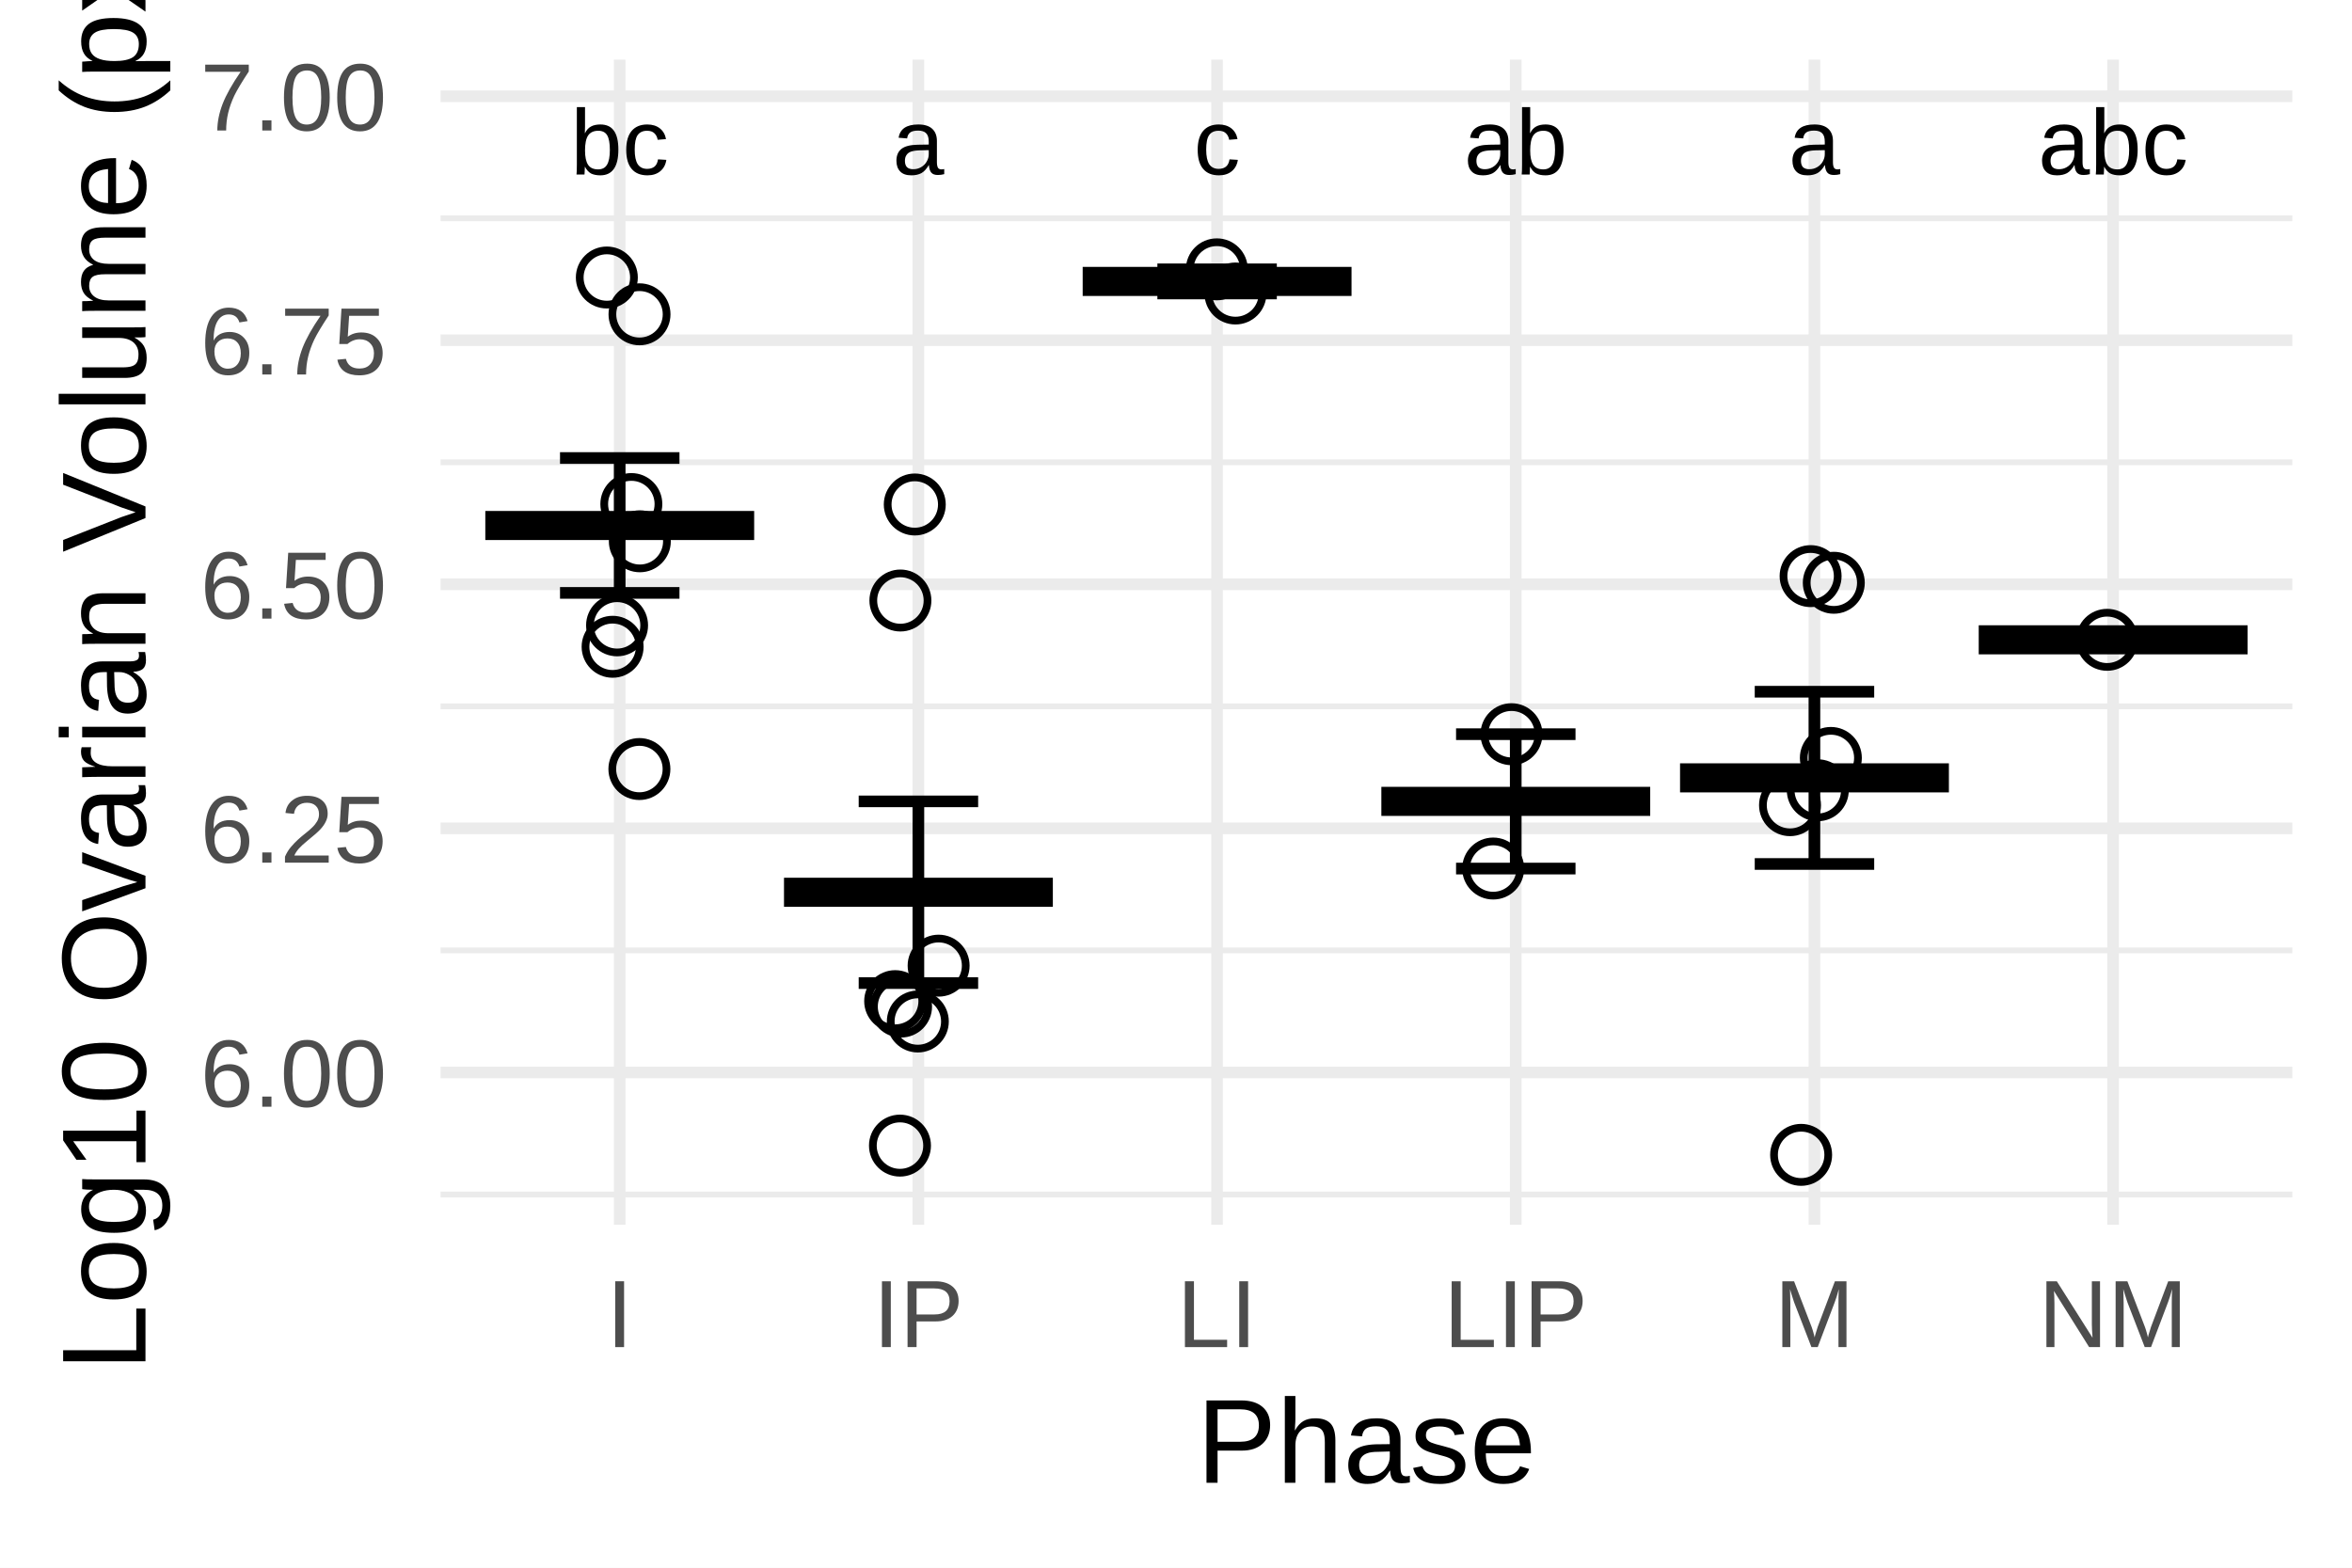
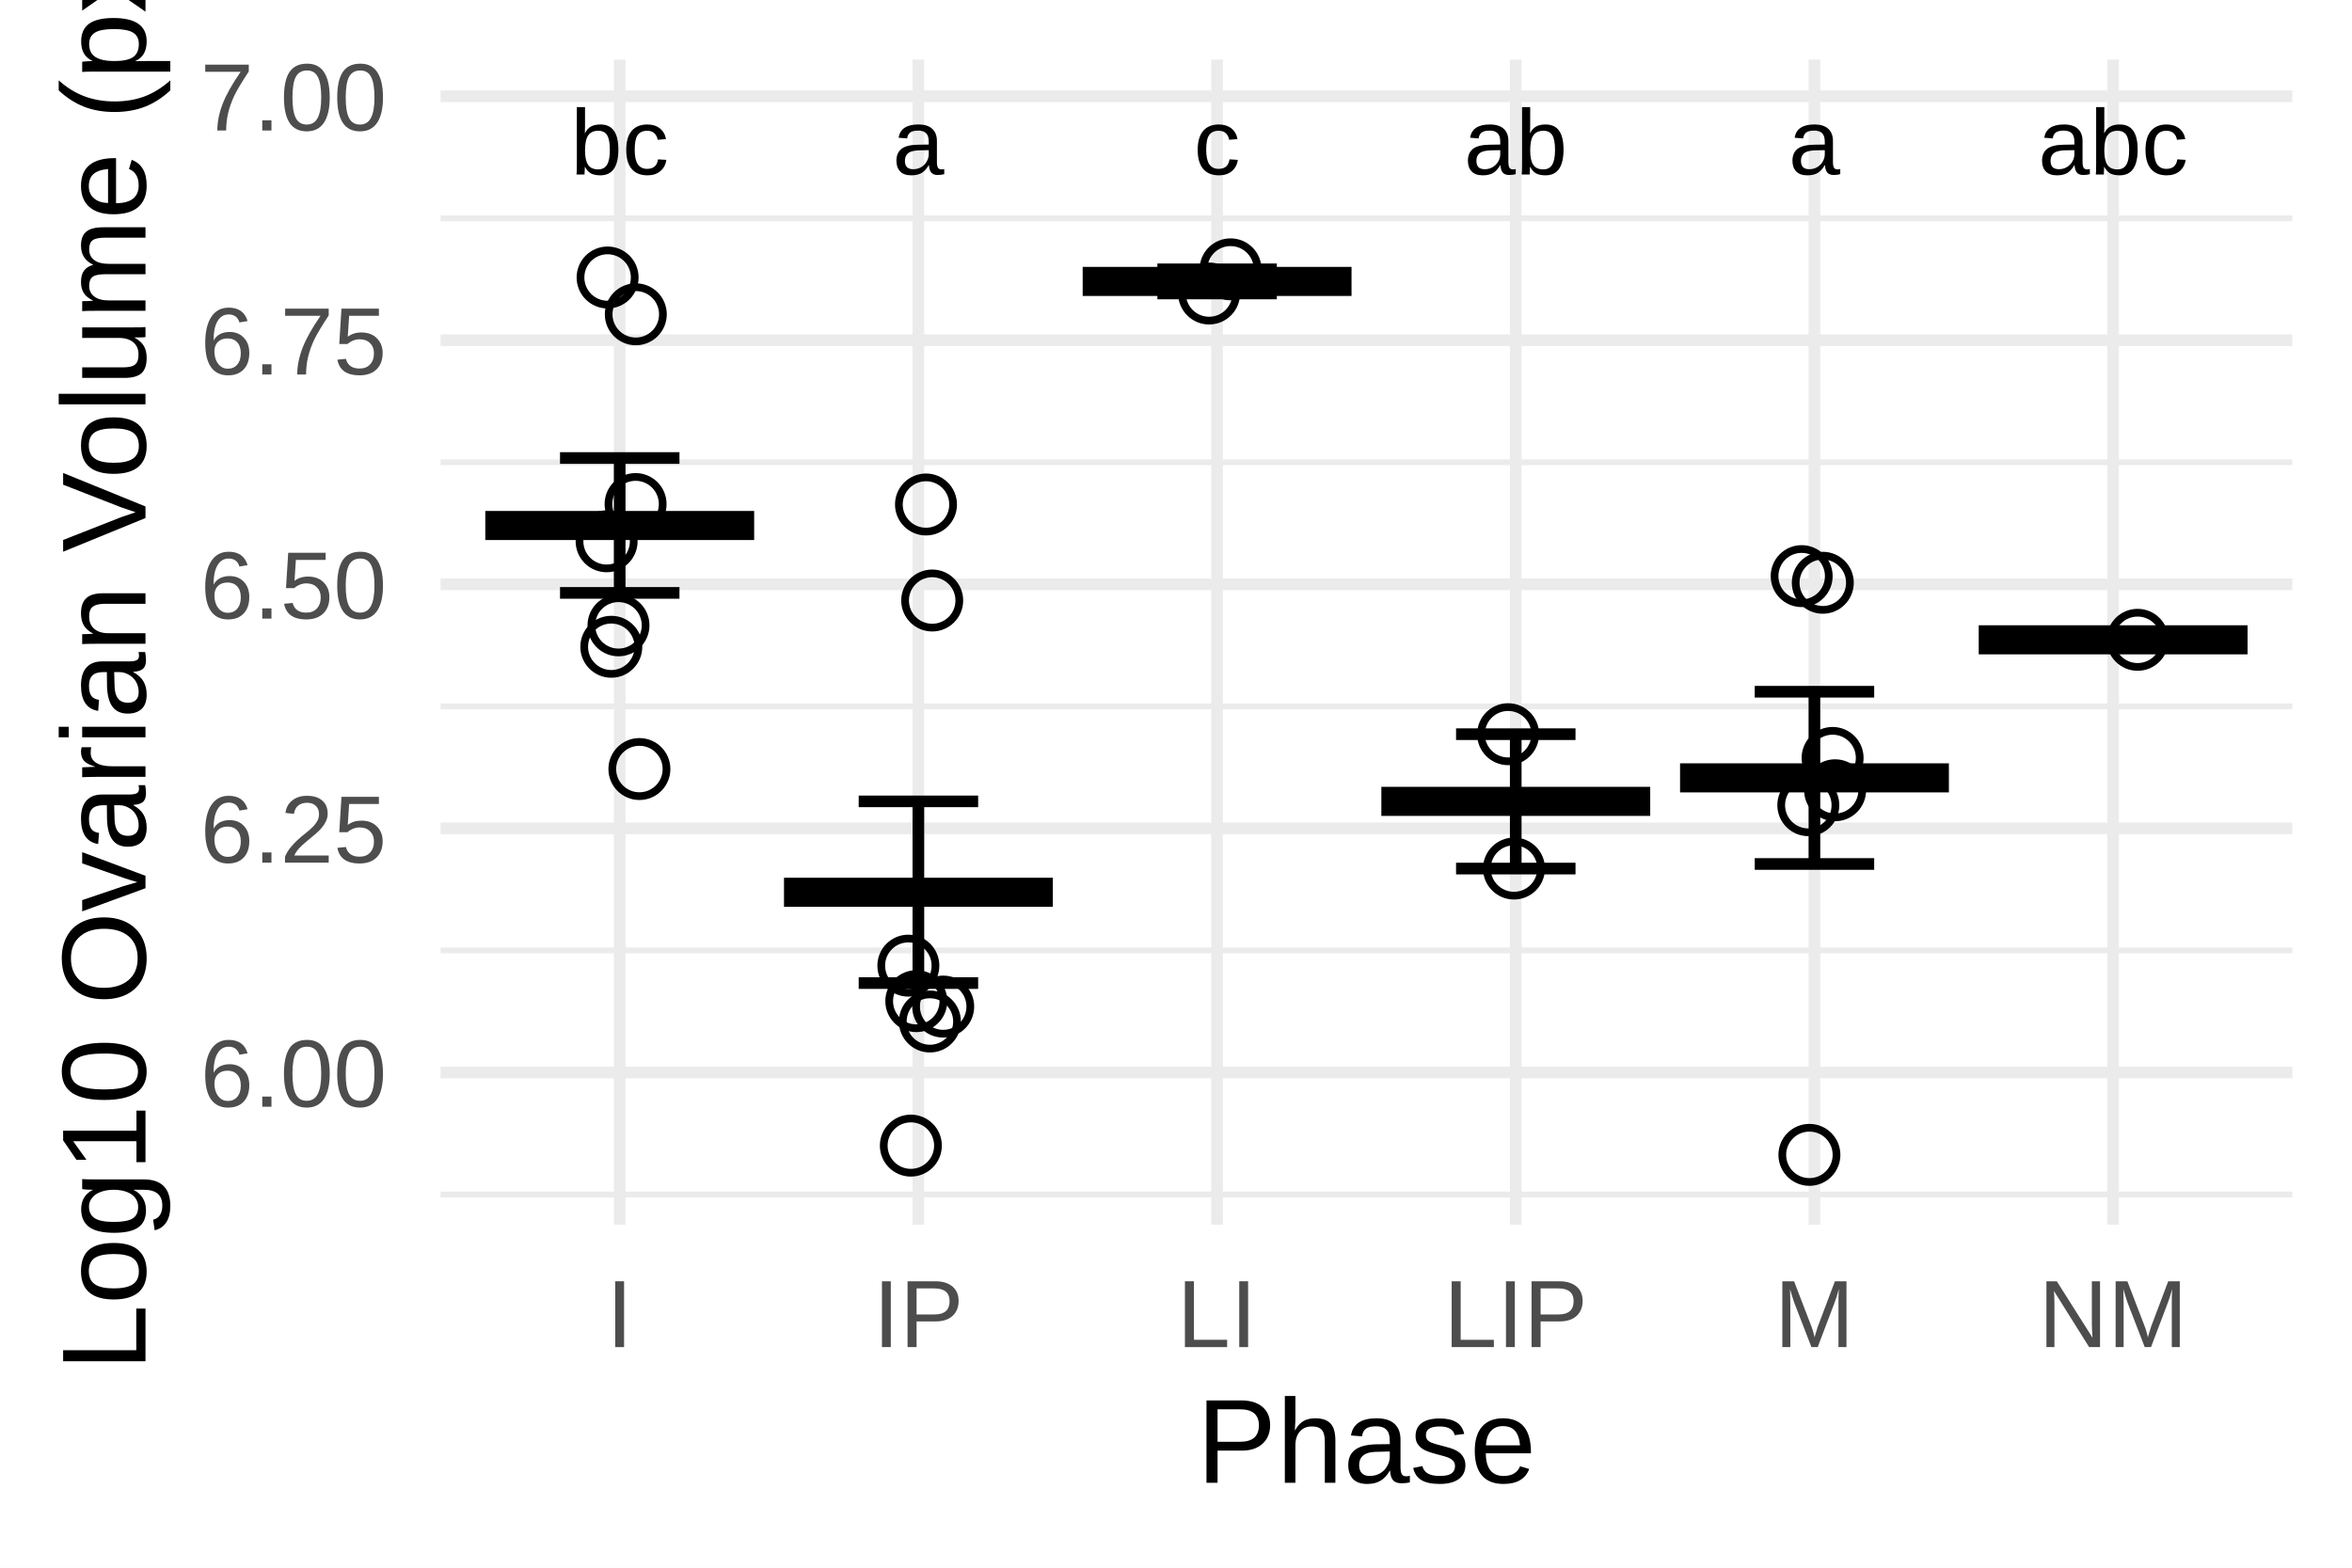
<svg xmlns="http://www.w3.org/2000/svg" width="216.00pt" height="144.00pt" viewBox="0 0 216.00 144.00">
  <g class="svglite">
    <defs>
      <style type="text/css">
    .svglite line, .svglite polyline, .svglite polygon, .svglite path, .svglite rect, .svglite circle {
      fill: none;
      stroke: #000000;
      stroke-linecap: round;
      stroke-linejoin: round;
      stroke-miterlimit: 10.00;
    }
    .svglite text {
      white-space: pre;
    }
    .svglite g.glyphgroup path {
      fill: inherit;
      stroke: none;
    }
  </style>
    </defs>
    <rect width="100%" height="100%" style="stroke: none; fill: #FFFFFF;" />
    <defs>
      <clipPath id="cpMC4wMHwyMTYuMDB8MC4wMHwxNDQuMDA=">
        <rect x="0.00" y="0.00" width="216.00" height="144.00" />
      </clipPath>
    </defs>
    <g clip-path="url(#cpMC4wMHwyMTYuMDB8MC4wMHwxNDQuMDA=)">
      <rect x="0.00" y="0.00" width="216.00" height="144.00" style="stroke-width: 1.07; stroke: none; fill: #FFFFFF;" />
    </g>
    <defs>
      <clipPath id="cpNDAuNDZ8MjEwLjUyfDUuNDh8MTEyLjUw">
        <rect x="40.46" y="5.48" width="170.07" height="107.02" />
      </clipPath>
    </defs>
    <g clip-path="url(#cpNDAuNDZ8MjEwLjUyfDUuNDh8MTEyLjUw)">
      <polyline points="40.46,109.72 210.52,109.72 " style="stroke-width: 0.53; stroke: #EBEBEB; stroke-linecap: butt;" />
      <polyline points="40.46,87.30 210.52,87.30 " style="stroke-width: 0.53; stroke: #EBEBEB; stroke-linecap: butt;" />
      <polyline points="40.46,64.88 210.52,64.88 " style="stroke-width: 0.53; stroke: #EBEBEB; stroke-linecap: butt;" />
      <polyline points="40.46,42.46 210.52,42.46 " style="stroke-width: 0.53; stroke: #EBEBEB; stroke-linecap: butt;" />
      <polyline points="40.46,20.05 210.52,20.05 " style="stroke-width: 0.53; stroke: #EBEBEB; stroke-linecap: butt;" />
      <polyline points="40.46,98.51 210.52,98.51 " style="stroke-width: 1.07; stroke: #EBEBEB; stroke-linecap: butt;" />
      <polyline points="40.46,76.09 210.52,76.09 " style="stroke-width: 1.07; stroke: #EBEBEB; stroke-linecap: butt;" />
      <polyline points="40.46,53.67 210.52,53.67 " style="stroke-width: 1.07; stroke: #EBEBEB; stroke-linecap: butt;" />
      <polyline points="40.46,31.25 210.52,31.25 " style="stroke-width: 1.07; stroke: #EBEBEB; stroke-linecap: butt;" />
      <polyline points="40.46,8.84 210.52,8.84 " style="stroke-width: 1.07; stroke: #EBEBEB; stroke-linecap: butt;" />
      <polyline points="56.91,112.50 56.91,5.48 " style="stroke-width: 1.07; stroke: #EBEBEB; stroke-linecap: butt;" />
      <polyline points="84.34,112.50 84.34,5.48 " style="stroke-width: 1.07; stroke: #EBEBEB; stroke-linecap: butt;" />
      <polyline points="111.77,112.50 111.77,5.48 " style="stroke-width: 1.07; stroke: #EBEBEB; stroke-linecap: butt;" />
      <polyline points="139.20,112.50 139.20,5.48 " style="stroke-width: 1.07; stroke: #EBEBEB; stroke-linecap: butt;" />
      <polyline points="166.63,112.50 166.63,5.48 " style="stroke-width: 1.07; stroke: #EBEBEB; stroke-linecap: butt;" />
      <polyline points="194.06,112.50 194.06,5.48 " style="stroke-width: 1.07; stroke: #EBEBEB; stroke-linecap: butt;" />
      <line x1="44.57" y1="48.27" x2="69.26" y2="48.27" style="stroke-width: 2.67; stroke-linecap: butt; stroke-linejoin: miter;" />
      <line x1="72.00" y1="81.96" x2="96.69" y2="81.96" style="stroke-width: 2.67; stroke-linecap: butt; stroke-linejoin: miter;" />
      <line x1="99.43" y1="25.85" x2="124.12" y2="25.85" style="stroke-width: 2.67; stroke-linecap: butt; stroke-linejoin: miter;" />
      <line x1="126.86" y1="73.61" x2="151.55" y2="73.61" style="stroke-width: 2.67; stroke-linecap: butt; stroke-linejoin: miter;" />
      <line x1="154.29" y1="71.45" x2="178.98" y2="71.45" style="stroke-width: 2.67; stroke-linecap: butt; stroke-linejoin: miter;" />
      <line x1="181.72" y1="58.77" x2="206.41" y2="58.77" style="stroke-width: 2.67; stroke-linecap: butt; stroke-linejoin: miter;" />
      <polyline points="51.43,42.07 62.40,42.07 " style="stroke-width: 1.07; stroke-linecap: butt;" />
      <polyline points="56.91,42.07 56.91,54.46 " style="stroke-width: 1.07; stroke-linecap: butt;" />
      <polyline points="51.43,54.46 62.40,54.46 " style="stroke-width: 1.07; stroke-linecap: butt;" />
      <polyline points="78.86,73.61 89.83,73.61 " style="stroke-width: 1.07; stroke-linecap: butt;" />
      <polyline points="84.34,73.61 84.34,90.30 " style="stroke-width: 1.07; stroke-linecap: butt;" />
      <polyline points="78.86,90.30 89.83,90.30 " style="stroke-width: 1.07; stroke-linecap: butt;" />
      <polyline points="106.29,24.74 117.26,24.74 " style="stroke-width: 1.07; stroke-linecap: butt;" />
      <polyline points="111.77,24.74 111.77,26.96 " style="stroke-width: 1.07; stroke-linecap: butt;" />
      <polyline points="106.29,26.96 117.26,26.96 " style="stroke-width: 1.07; stroke-linecap: butt;" />
      <polyline points="133.72,67.44 144.69,67.44 " style="stroke-width: 1.07; stroke-linecap: butt;" />
      <polyline points="139.20,67.44 139.20,79.78 " style="stroke-width: 1.07; stroke-linecap: butt;" />
      <polyline points="133.72,79.78 144.69,79.78 " style="stroke-width: 1.07; stroke-linecap: butt;" />
      <polyline points="161.15,63.54 172.12,63.54 " style="stroke-width: 1.07; stroke-linecap: butt;" />
      <polyline points="166.63,63.54 166.63,79.36 " style="stroke-width: 1.07; stroke-linecap: butt;" />
      <polyline points="161.15,79.36 172.12,79.36 " style="stroke-width: 1.07; stroke-linecap: butt;" />
-       <circle cx="113.46" cy="26.96" r="2.49" style="stroke-width: 0.71;" />
-       <circle cx="137.13" cy="79.78" r="2.49" style="stroke-width: 0.71;" />
-       <circle cx="57.98" cy="46.30" r="2.49" style="stroke-width: 0.71;" />
-       <circle cx="82.65" cy="105.23" r="2.49" style="stroke-width: 0.71;" />
-       <circle cx="58.76" cy="49.72" r="2.49" style="stroke-width: 0.71;" />
-       <circle cx="82.75" cy="92.46" r="2.49" style="stroke-width: 0.71;" />
-       <circle cx="166.94" cy="72.59" r="2.49" style="stroke-width: 0.71;" />
-       <circle cx="168.41" cy="53.53" r="2.49" style="stroke-width: 0.71;" />
-       <circle cx="168.14" cy="69.62" r="2.49" style="stroke-width: 0.71;" />
-       <circle cx="164.39" cy="73.96" r="2.49" style="stroke-width: 0.71;" />
-       <circle cx="166.28" cy="52.92" r="2.49" style="stroke-width: 0.71;" />
-       <circle cx="56.26" cy="59.41" r="2.49" style="stroke-width: 0.71;" />
-       <circle cx="84.01" cy="46.34" r="2.49" style="stroke-width: 0.71;" />
-       <circle cx="165.41" cy="106.08" r="2.49" style="stroke-width: 0.71;" />
-       <circle cx="111.75" cy="24.74" r="2.49" style="stroke-width: 0.71;" />
-       <circle cx="138.81" cy="67.44" r="2.49" style="stroke-width: 0.71;" />
-       <circle cx="58.73" cy="28.87" r="2.49" style="stroke-width: 0.71;" />
-       <circle cx="82.69" cy="55.16" r="2.49" style="stroke-width: 0.71;" />
+       <circle cx="111.04" cy="26.96" r="2.49" style="stroke-width: 0.71;" />
+       <circle cx="139.04" cy="79.78" r="2.49" style="stroke-width: 0.71;" />
+       <circle cx="58.37" cy="46.30" r="2.49" style="stroke-width: 0.71;" />
+       <circle cx="83.65" cy="105.23" r="2.49" style="stroke-width: 0.71;" />
+       <circle cx="55.71" cy="49.72" r="2.49" style="stroke-width: 0.71;" />
+       <circle cx="86.62" cy="92.46" r="2.49" style="stroke-width: 0.71;" />
+       <circle cx="168.53" cy="72.59" r="2.49" style="stroke-width: 0.71;" />
+       <circle cx="167.40" cy="53.53" r="2.49" style="stroke-width: 0.71;" />
+       <circle cx="168.30" cy="69.62" r="2.49" style="stroke-width: 0.71;" />
+       <circle cx="166.07" cy="73.96" r="2.49" style="stroke-width: 0.71;" />
+       <circle cx="165.46" cy="52.92" r="2.49" style="stroke-width: 0.71;" />
+       <circle cx="56.14" cy="59.41" r="2.49" style="stroke-width: 0.71;" />
+       <circle cx="85.04" cy="46.34" r="2.49" style="stroke-width: 0.71;" />
+       <circle cx="166.17" cy="106.08" r="2.49" style="stroke-width: 0.71;" />
+       <circle cx="113.01" cy="24.74" r="2.49" style="stroke-width: 0.71;" />
+       <circle cx="138.50" cy="67.44" r="2.49" style="stroke-width: 0.71;" />
+       <circle cx="58.39" cy="28.87" r="2.49" style="stroke-width: 0.71;" />
+       <circle cx="85.61" cy="55.16" r="2.49" style="stroke-width: 0.71;" />
      <circle cx="58.72" cy="70.64" r="2.49" style="stroke-width: 0.71;" />
-       <circle cx="84.29" cy="93.83" r="2.49" style="stroke-width: 0.71;" />
-       <circle cx="193.51" cy="58.77" r="2.49" style="stroke-width: 0.71;" />
-       <circle cx="56.67" cy="57.44" r="2.49" style="stroke-width: 0.71;" />
-       <circle cx="82.21" cy="91.96" r="2.49" style="stroke-width: 0.71;" />
-       <circle cx="55.73" cy="25.49" r="2.49" style="stroke-width: 0.71;" />
-       <circle cx="86.20" cy="88.70" r="2.49" style="stroke-width: 0.71;" />
+       <circle cx="85.40" cy="93.83" r="2.49" style="stroke-width: 0.71;" />
+       <circle cx="196.31" cy="58.77" r="2.49" style="stroke-width: 0.71;" />
+       <circle cx="56.80" cy="57.44" r="2.49" style="stroke-width: 0.71;" />
+       <circle cx="84.15" cy="91.96" r="2.49" style="stroke-width: 0.71;" />
+       <circle cx="55.80" cy="25.49" r="2.49" style="stroke-width: 0.71;" />
+       <circle cx="83.42" cy="88.70" r="2.49" style="stroke-width: 0.71;" />
      <text x="84.34" y="16.03" text-anchor="middle" style="font-size: 8.54px; font-family: &quot;Arial&quot;;" textLength="11.88px" lengthAdjust="spacingAndGlyphs"> a  </text>
      <text x="139.20" y="16.03" text-anchor="middle" style="font-size: 8.54px; font-family: &quot;Arial&quot;;" textLength="14.25px" lengthAdjust="spacingAndGlyphs"> ab </text>
      <text x="166.63" y="16.03" text-anchor="middle" style="font-size: 8.54px; font-family: &quot;Arial&quot;;" textLength="11.88px" lengthAdjust="spacingAndGlyphs"> a  </text>
      <text x="194.06" y="16.03" text-anchor="middle" style="font-size: 8.54px; font-family: &quot;Arial&quot;;" textLength="16.14px" lengthAdjust="spacingAndGlyphs"> abc</text>
      <text x="56.91" y="16.03" text-anchor="middle" style="font-size: 8.54px; font-family: &quot;Arial&quot;;" textLength="13.77px" lengthAdjust="spacingAndGlyphs">  bc</text>
      <text x="111.77" y="16.03" text-anchor="middle" style="font-size: 8.54px; font-family: &quot;Arial&quot;;" textLength="11.39px" lengthAdjust="spacingAndGlyphs">   c</text>
    </g>
    <g clip-path="url(#cpMC4wMHwyMTYuMDB8MC4wMHwxNDQuMDA=)">
      <text x="35.52" y="101.66" text-anchor="end" style="font-size: 8.80px;fill: #4D4D4D; font-family: &quot;Arial&quot;;" textLength="17.11px" lengthAdjust="spacingAndGlyphs">6.00</text>
      <text x="35.52" y="79.24" text-anchor="end" style="font-size: 8.80px;fill: #4D4D4D; font-family: &quot;Arial&quot;;" textLength="17.11px" lengthAdjust="spacingAndGlyphs">6.25</text>
      <text x="35.52" y="56.82" text-anchor="end" style="font-size: 8.80px;fill: #4D4D4D; font-family: &quot;Arial&quot;;" textLength="17.11px" lengthAdjust="spacingAndGlyphs">6.50</text>
      <text x="35.52" y="34.40" text-anchor="end" style="font-size: 8.80px;fill: #4D4D4D; font-family: &quot;Arial&quot;;" textLength="17.11px" lengthAdjust="spacingAndGlyphs">6.75</text>
      <text x="35.52" y="11.99" text-anchor="end" style="font-size: 8.80px;fill: #4D4D4D; font-family: &quot;Arial&quot;;" textLength="17.11px" lengthAdjust="spacingAndGlyphs">7.00</text>
      <text x="56.91" y="123.74" text-anchor="middle" style="font-size: 8.80px;fill: #4D4D4D; font-family: &quot;Arial&quot;;" textLength="2.44px" lengthAdjust="spacingAndGlyphs">I</text>
      <text x="84.34" y="123.74" text-anchor="middle" style="font-size: 8.80px;fill: #4D4D4D; font-family: &quot;Arial&quot;;" textLength="8.31px" lengthAdjust="spacingAndGlyphs">IP</text>
      <text x="111.77" y="123.74" text-anchor="middle" style="font-size: 8.80px;fill: #4D4D4D; font-family: &quot;Arial&quot;;" textLength="7.33px" lengthAdjust="spacingAndGlyphs">LI</text>
      <text x="139.20" y="123.74" text-anchor="middle" style="font-size: 8.80px;fill: #4D4D4D; font-family: &quot;Arial&quot;;" textLength="13.20px" lengthAdjust="spacingAndGlyphs">LIP</text>
      <text x="166.63" y="123.74" text-anchor="middle" style="font-size: 8.80px;fill: #4D4D4D; font-family: &quot;Arial&quot;;" textLength="7.33px" lengthAdjust="spacingAndGlyphs">M</text>
      <text x="194.06" y="123.74" text-anchor="middle" style="font-size: 8.80px;fill: #4D4D4D; font-family: &quot;Arial&quot;;" textLength="13.69px" lengthAdjust="spacingAndGlyphs">NM</text>
      <text x="125.49" y="136.20" text-anchor="middle" style="font-size: 11.00px; font-family: &quot;Arial&quot;;" textLength="31.22px" lengthAdjust="spacingAndGlyphs">Phase</text>
      <text transform="translate(13.36,58.99) rotate(-90)" text-anchor="middle" style="font-size: 11.00px; font-family: &quot;Arial&quot;;" textLength="133.98px" lengthAdjust="spacingAndGlyphs">Log10 Ovarian Volume (px)</text>
    </g>
  </g>
</svg>
